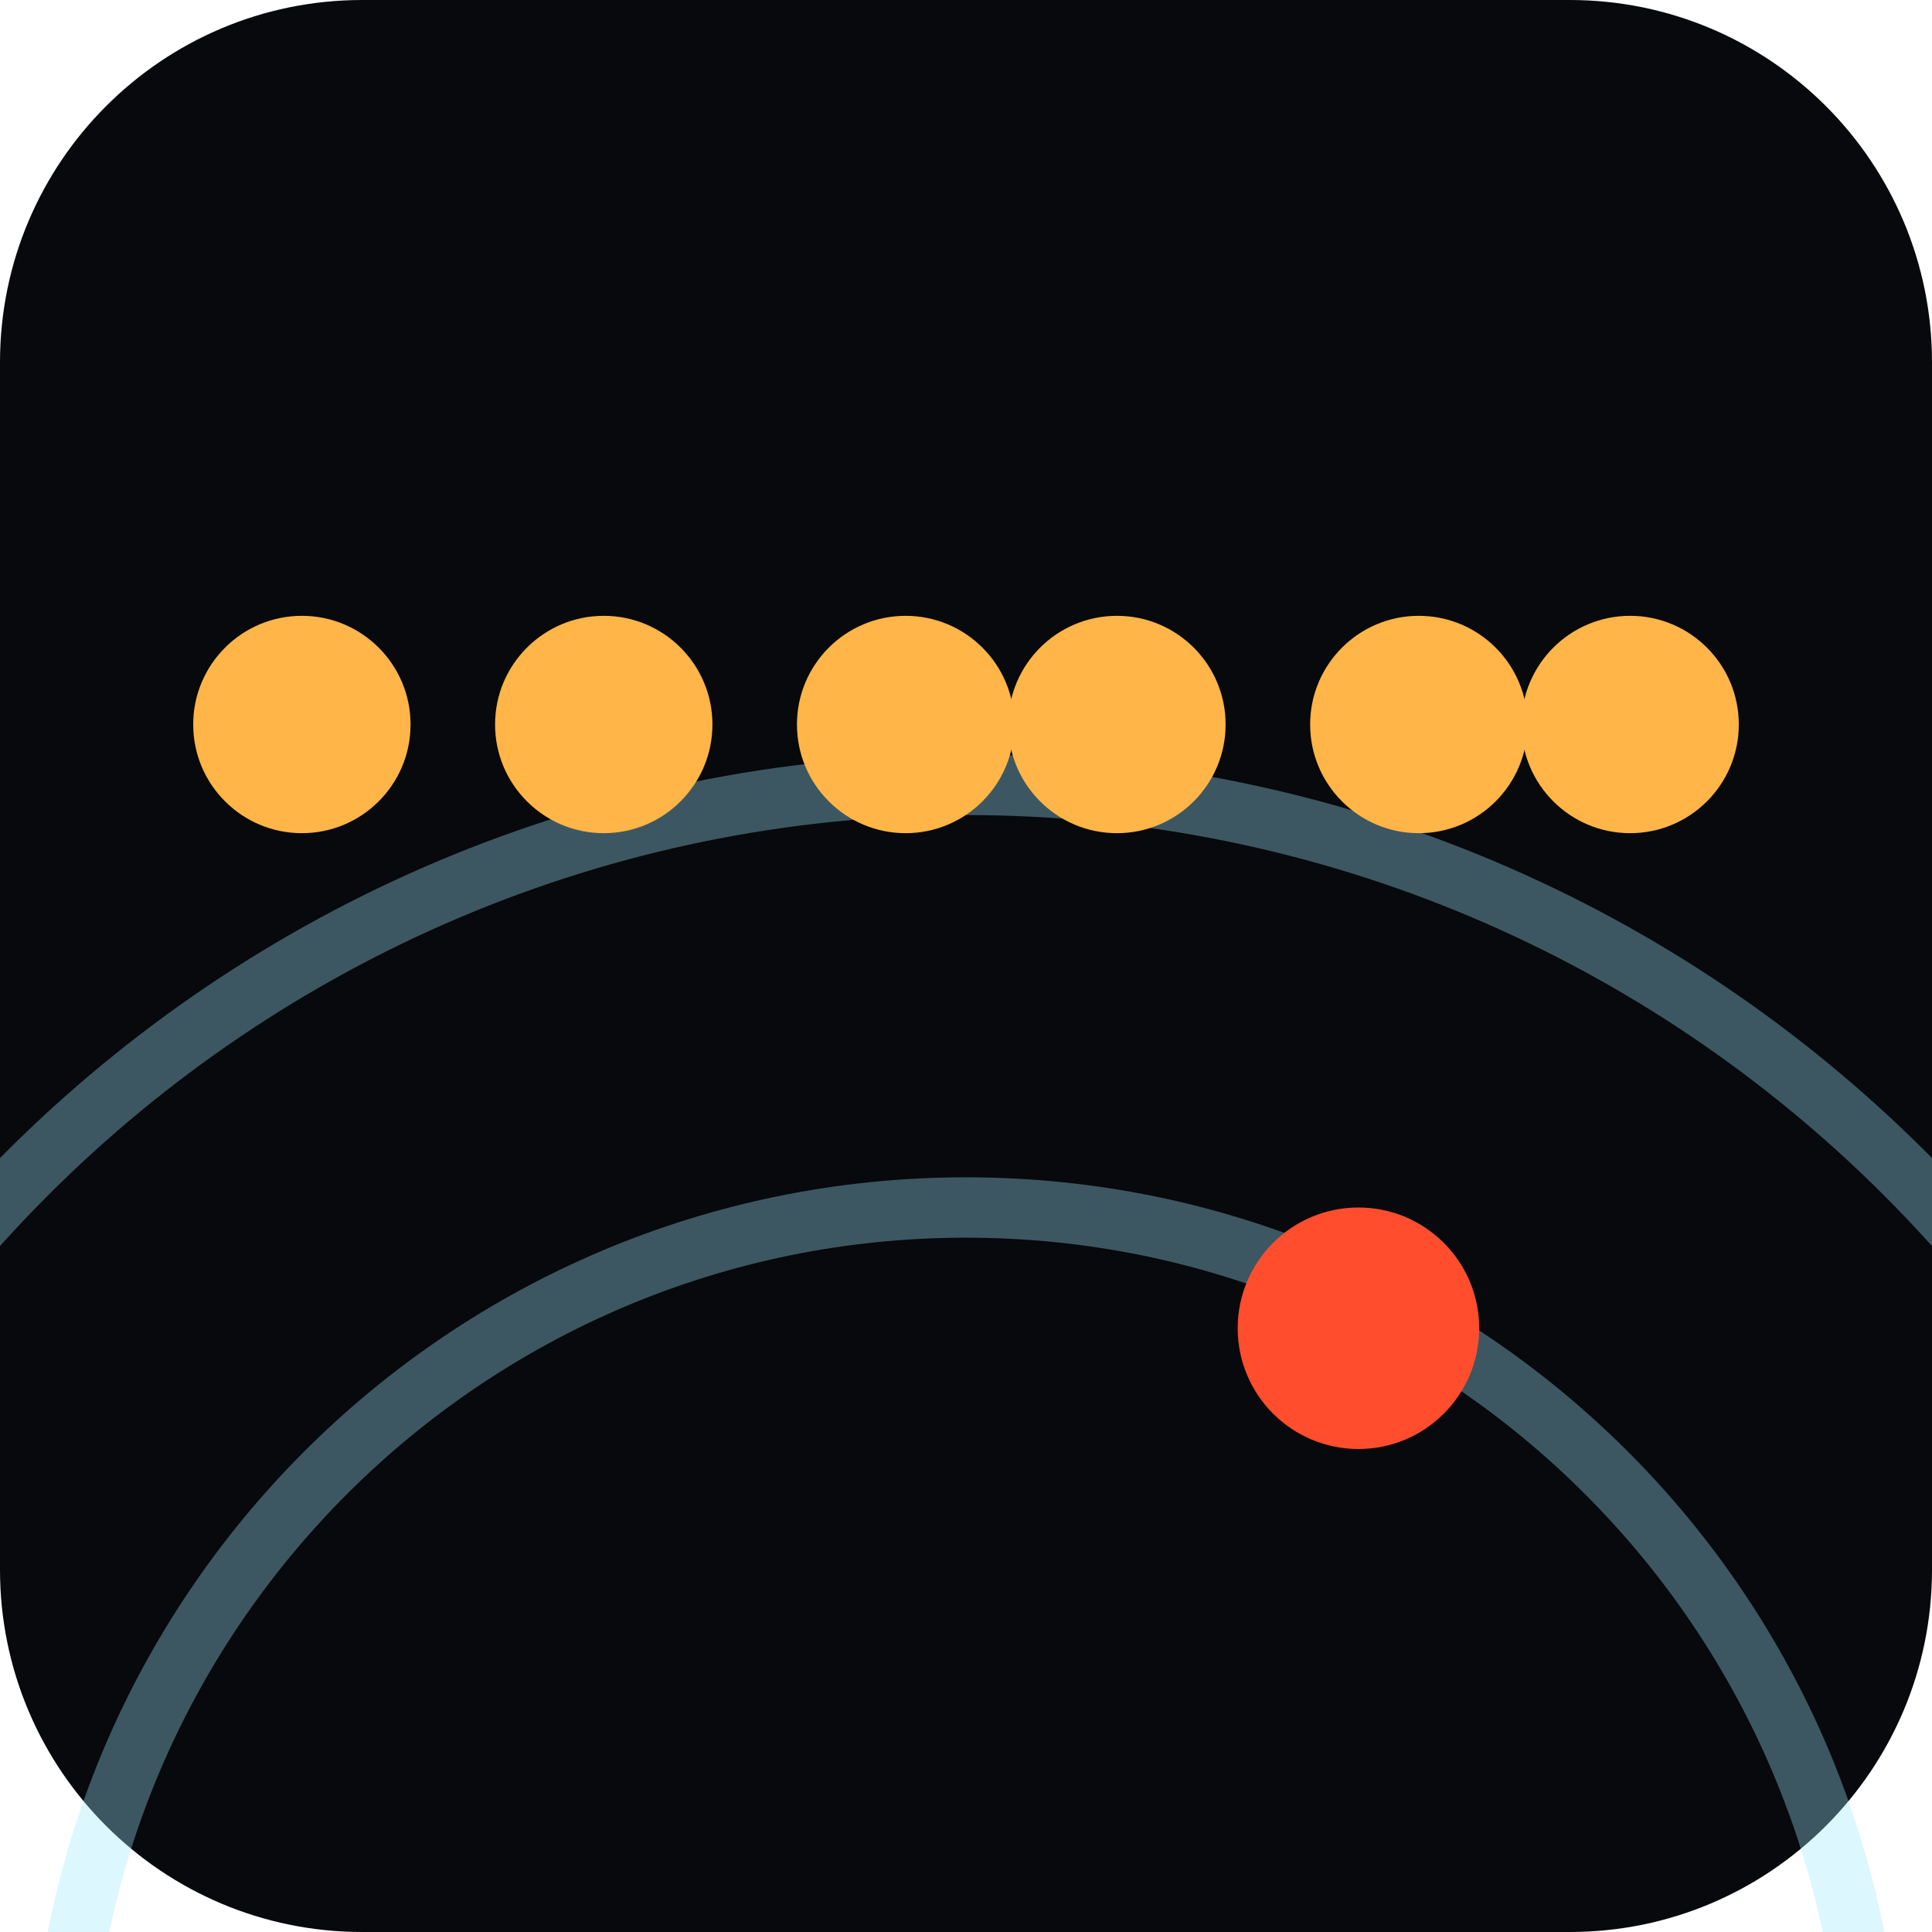
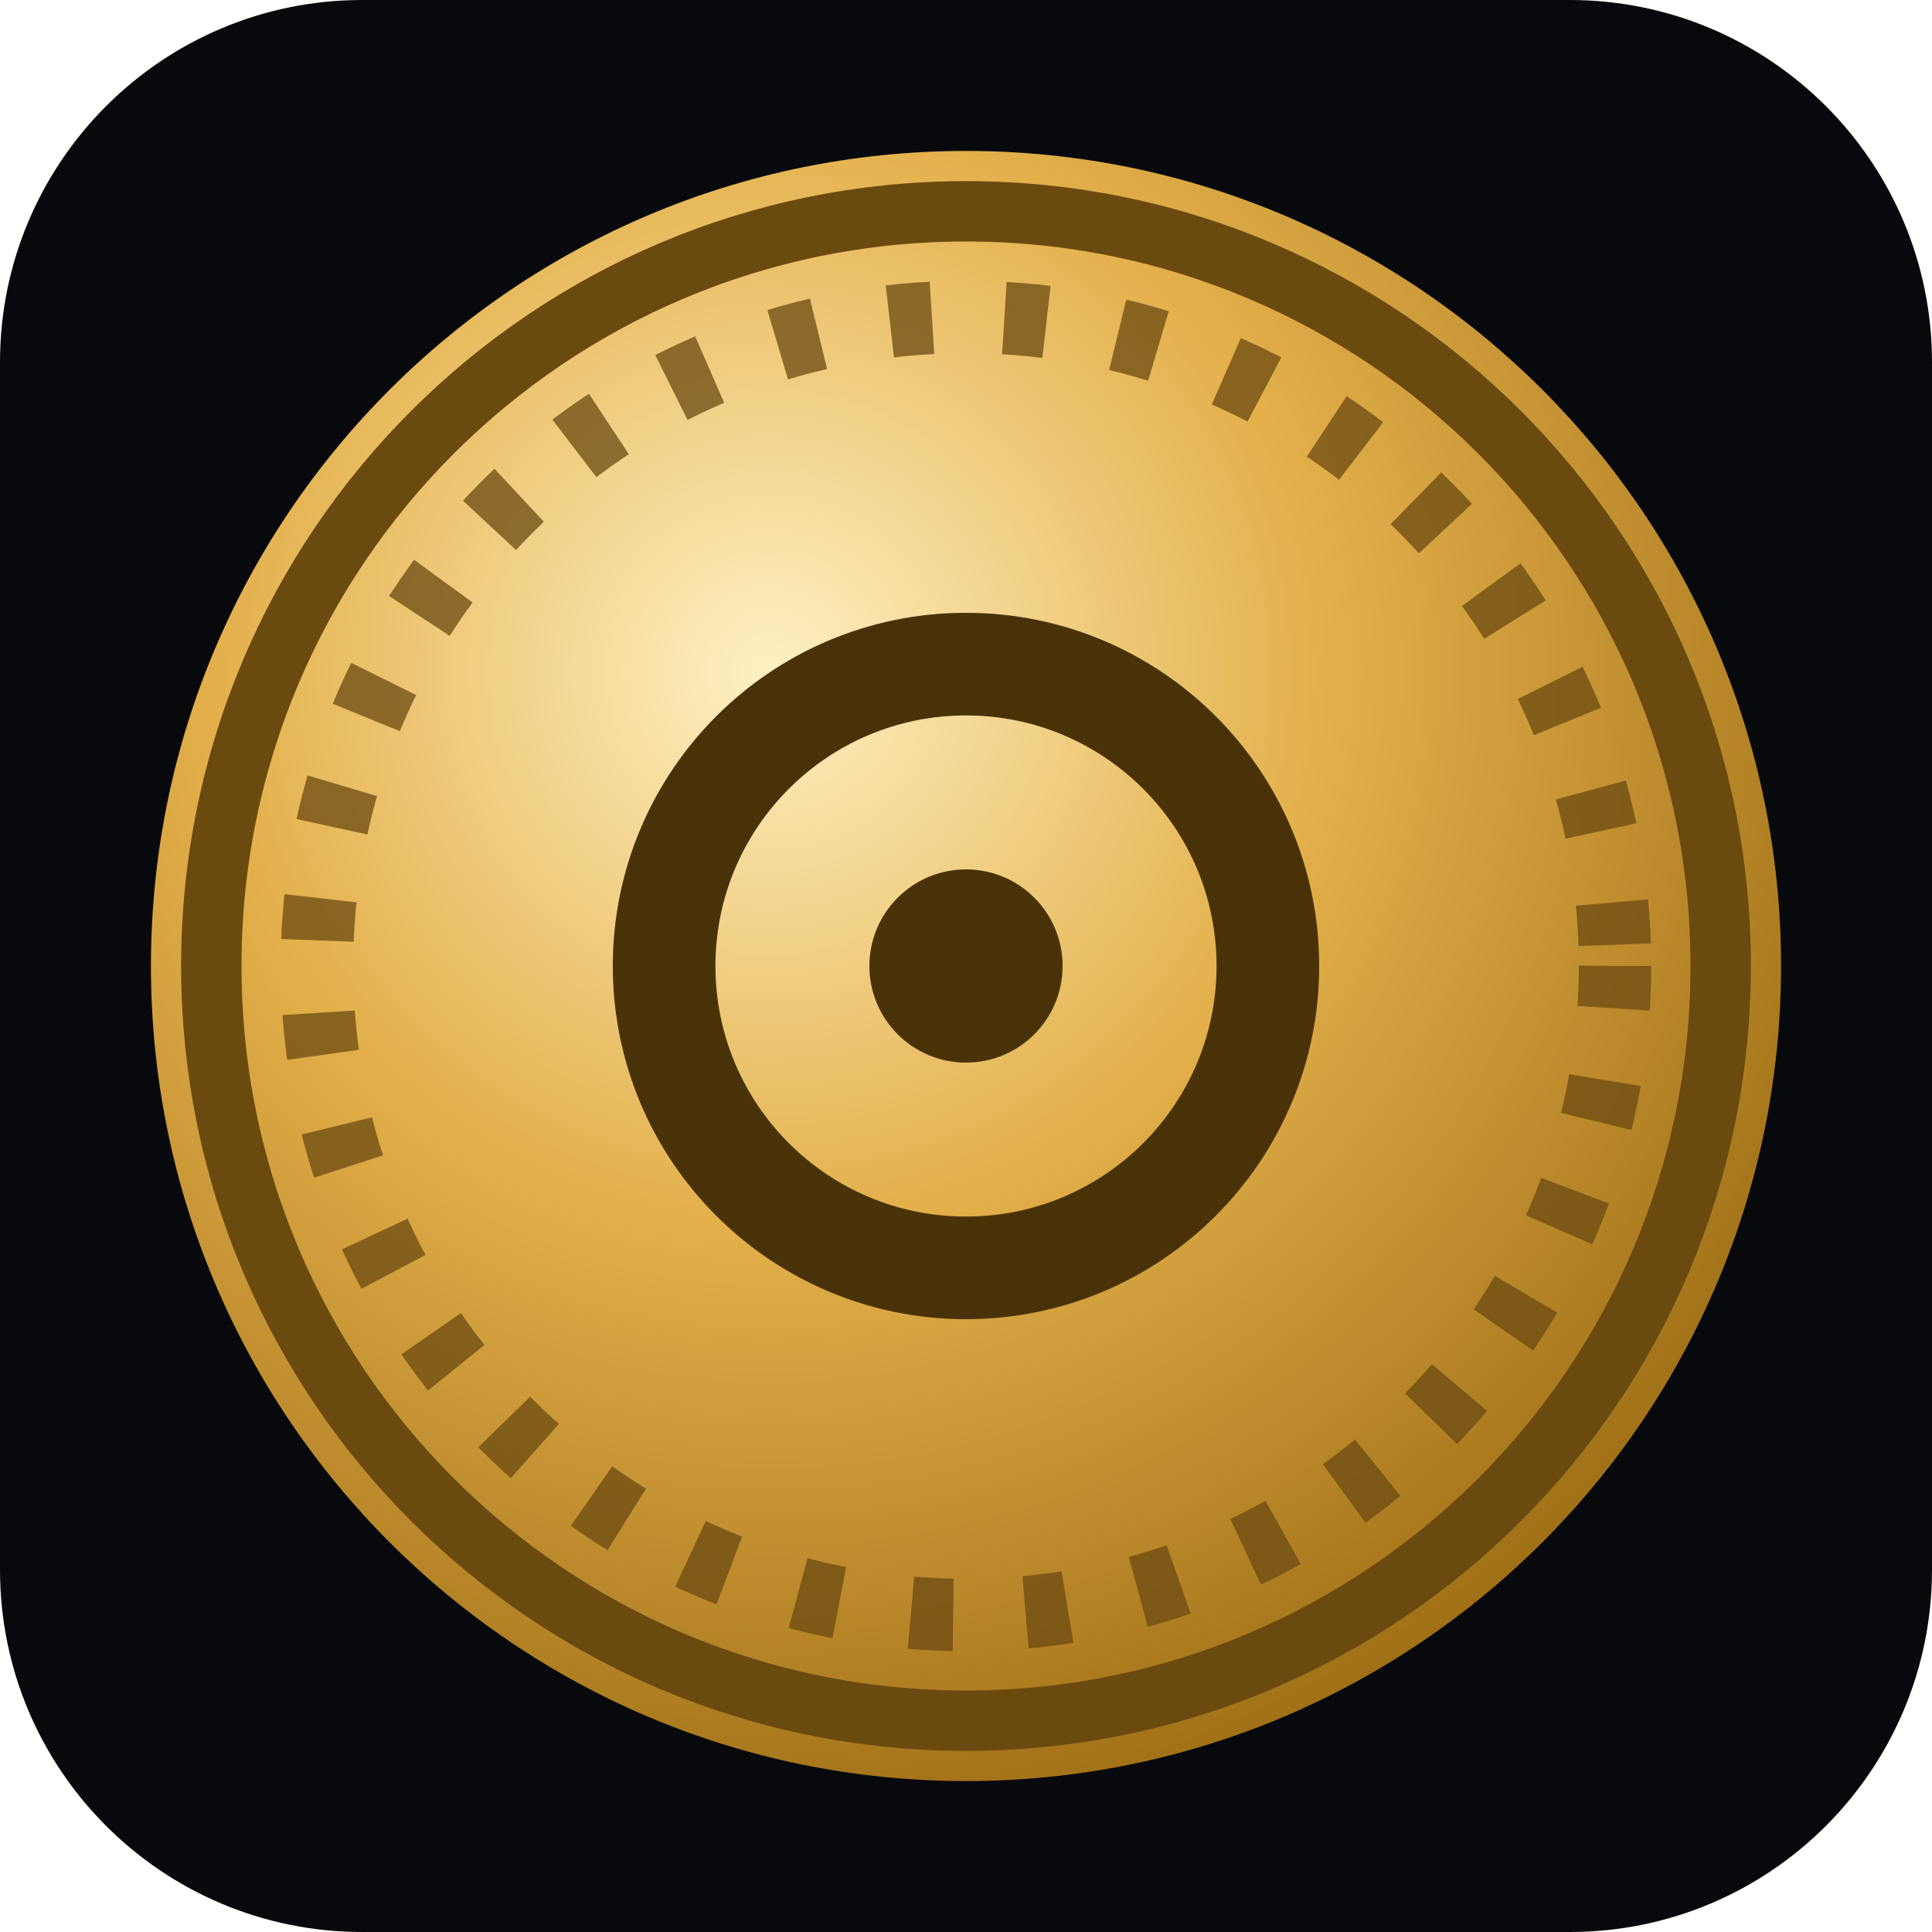
<svg xmlns="http://www.w3.org/2000/svg" viewBox="0 0 64 64">
+   <defs>
+     <radialGradient id="g" cx="38%" cy="32%" r="75%">
+       <stop offset="0" stop-color="#fff1c4" />
+       <stop offset=".45" stop-color="#e3b04b" />
+       <stop offset="1" stop-color="#9a6a12" />
+     </radialGradient>
+   </defs>
  <rect width="64" height="64" rx="12" fill="#08090c" />
-   <g fill="none" stroke="#9fe8ff" stroke-opacity=".35" stroke-width="2">
-     <circle cx="32" cy="70" r="30" />
-     <circle cx="32" cy="70" r="44" />
-   </g>
-   <g fill="#ffb547">
-     <circle cx="10" cy="24" r="3.6" />
-     <circle cx="20" cy="24" r="3.6" />
-     <circle cx="30" cy="24" r="3.6" />
-     <circle cx="37" cy="24" r="3.6" />
-     <circle cx="47" cy="24" r="3.6" />
-     <circle cx="54" cy="24" r="3.6" />
-   </g>
-   <circle cx="45" cy="44" r="4" fill="#ff4d2e" />
+   <circle cx="32" cy="32" r="27" fill="url(#g)" />
+   <circle cx="32" cy="32" r="25" fill="none" stroke="#6b4a10" stroke-width="2" />
+   <circle cx="32" cy="32" r="21.5" fill="none" stroke="#6b4a10" stroke-width="2.4" stroke-dasharray="1.4 2.4" opacity=".75" />
+   <circle cx="32" cy="32" r="10" fill="none" stroke="#4a3208" stroke-width="3.4" />
+   <circle cx="32" cy="32" r="3.2" fill="#4a3208" />
</svg>
